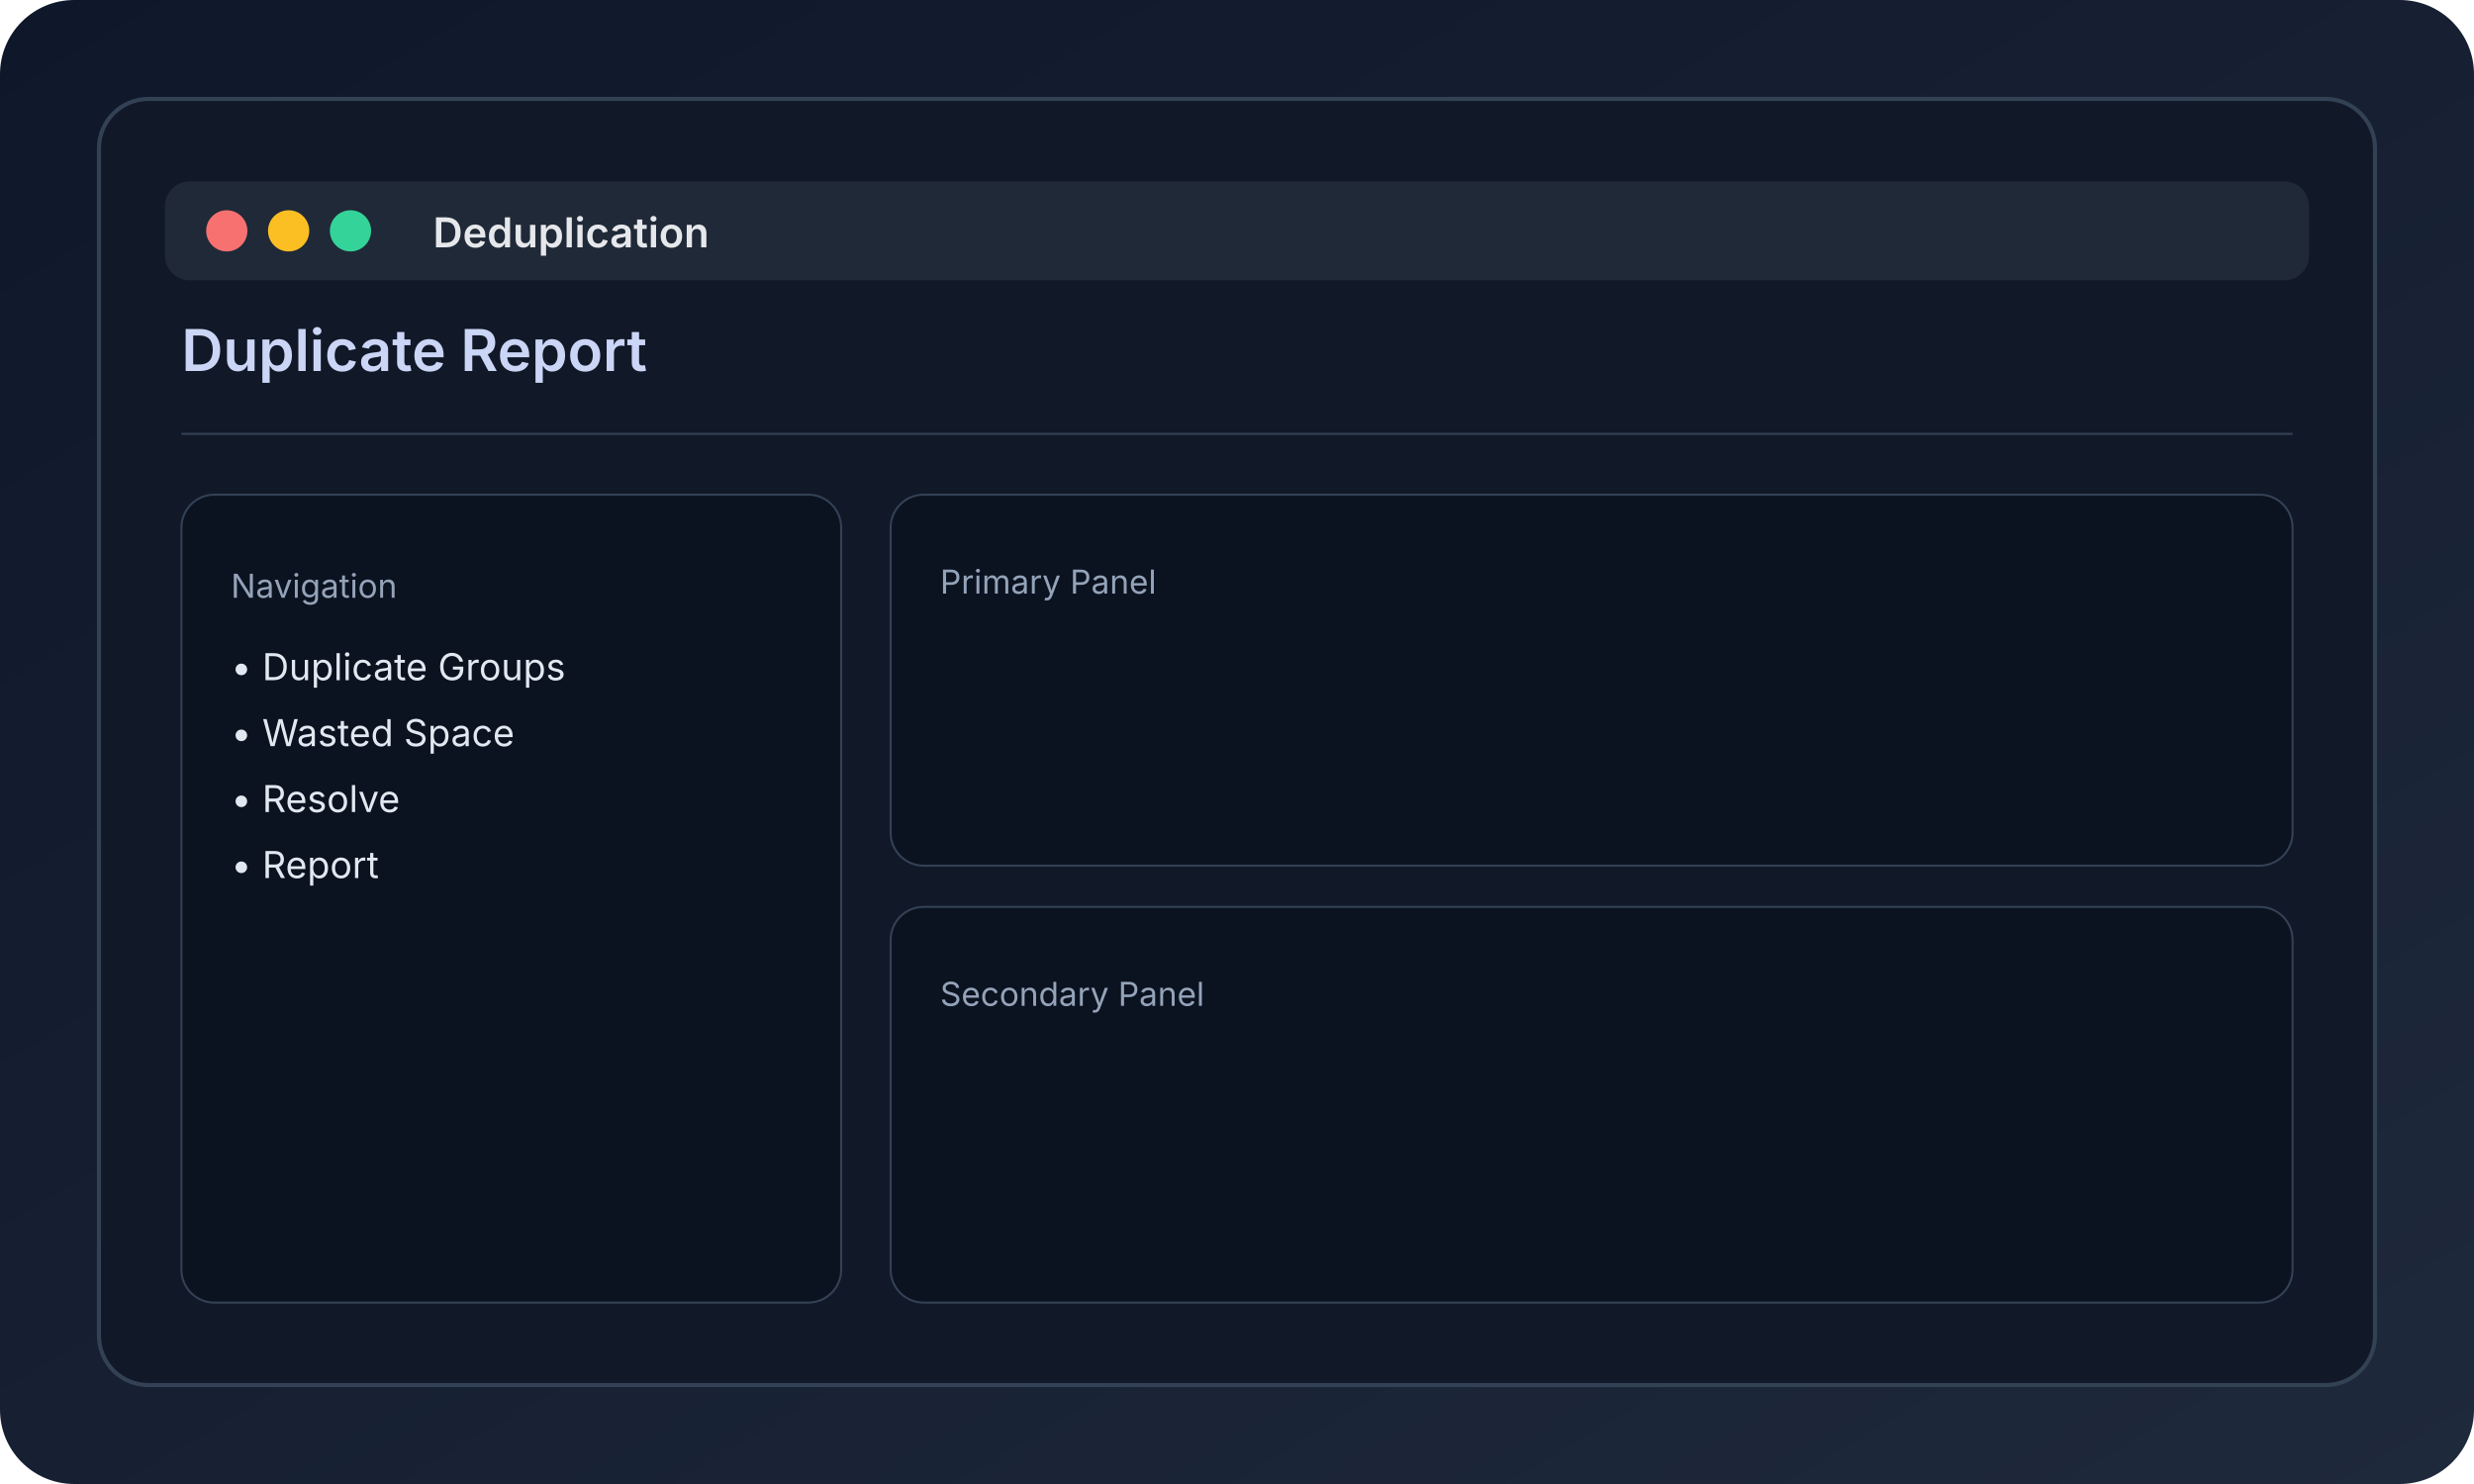
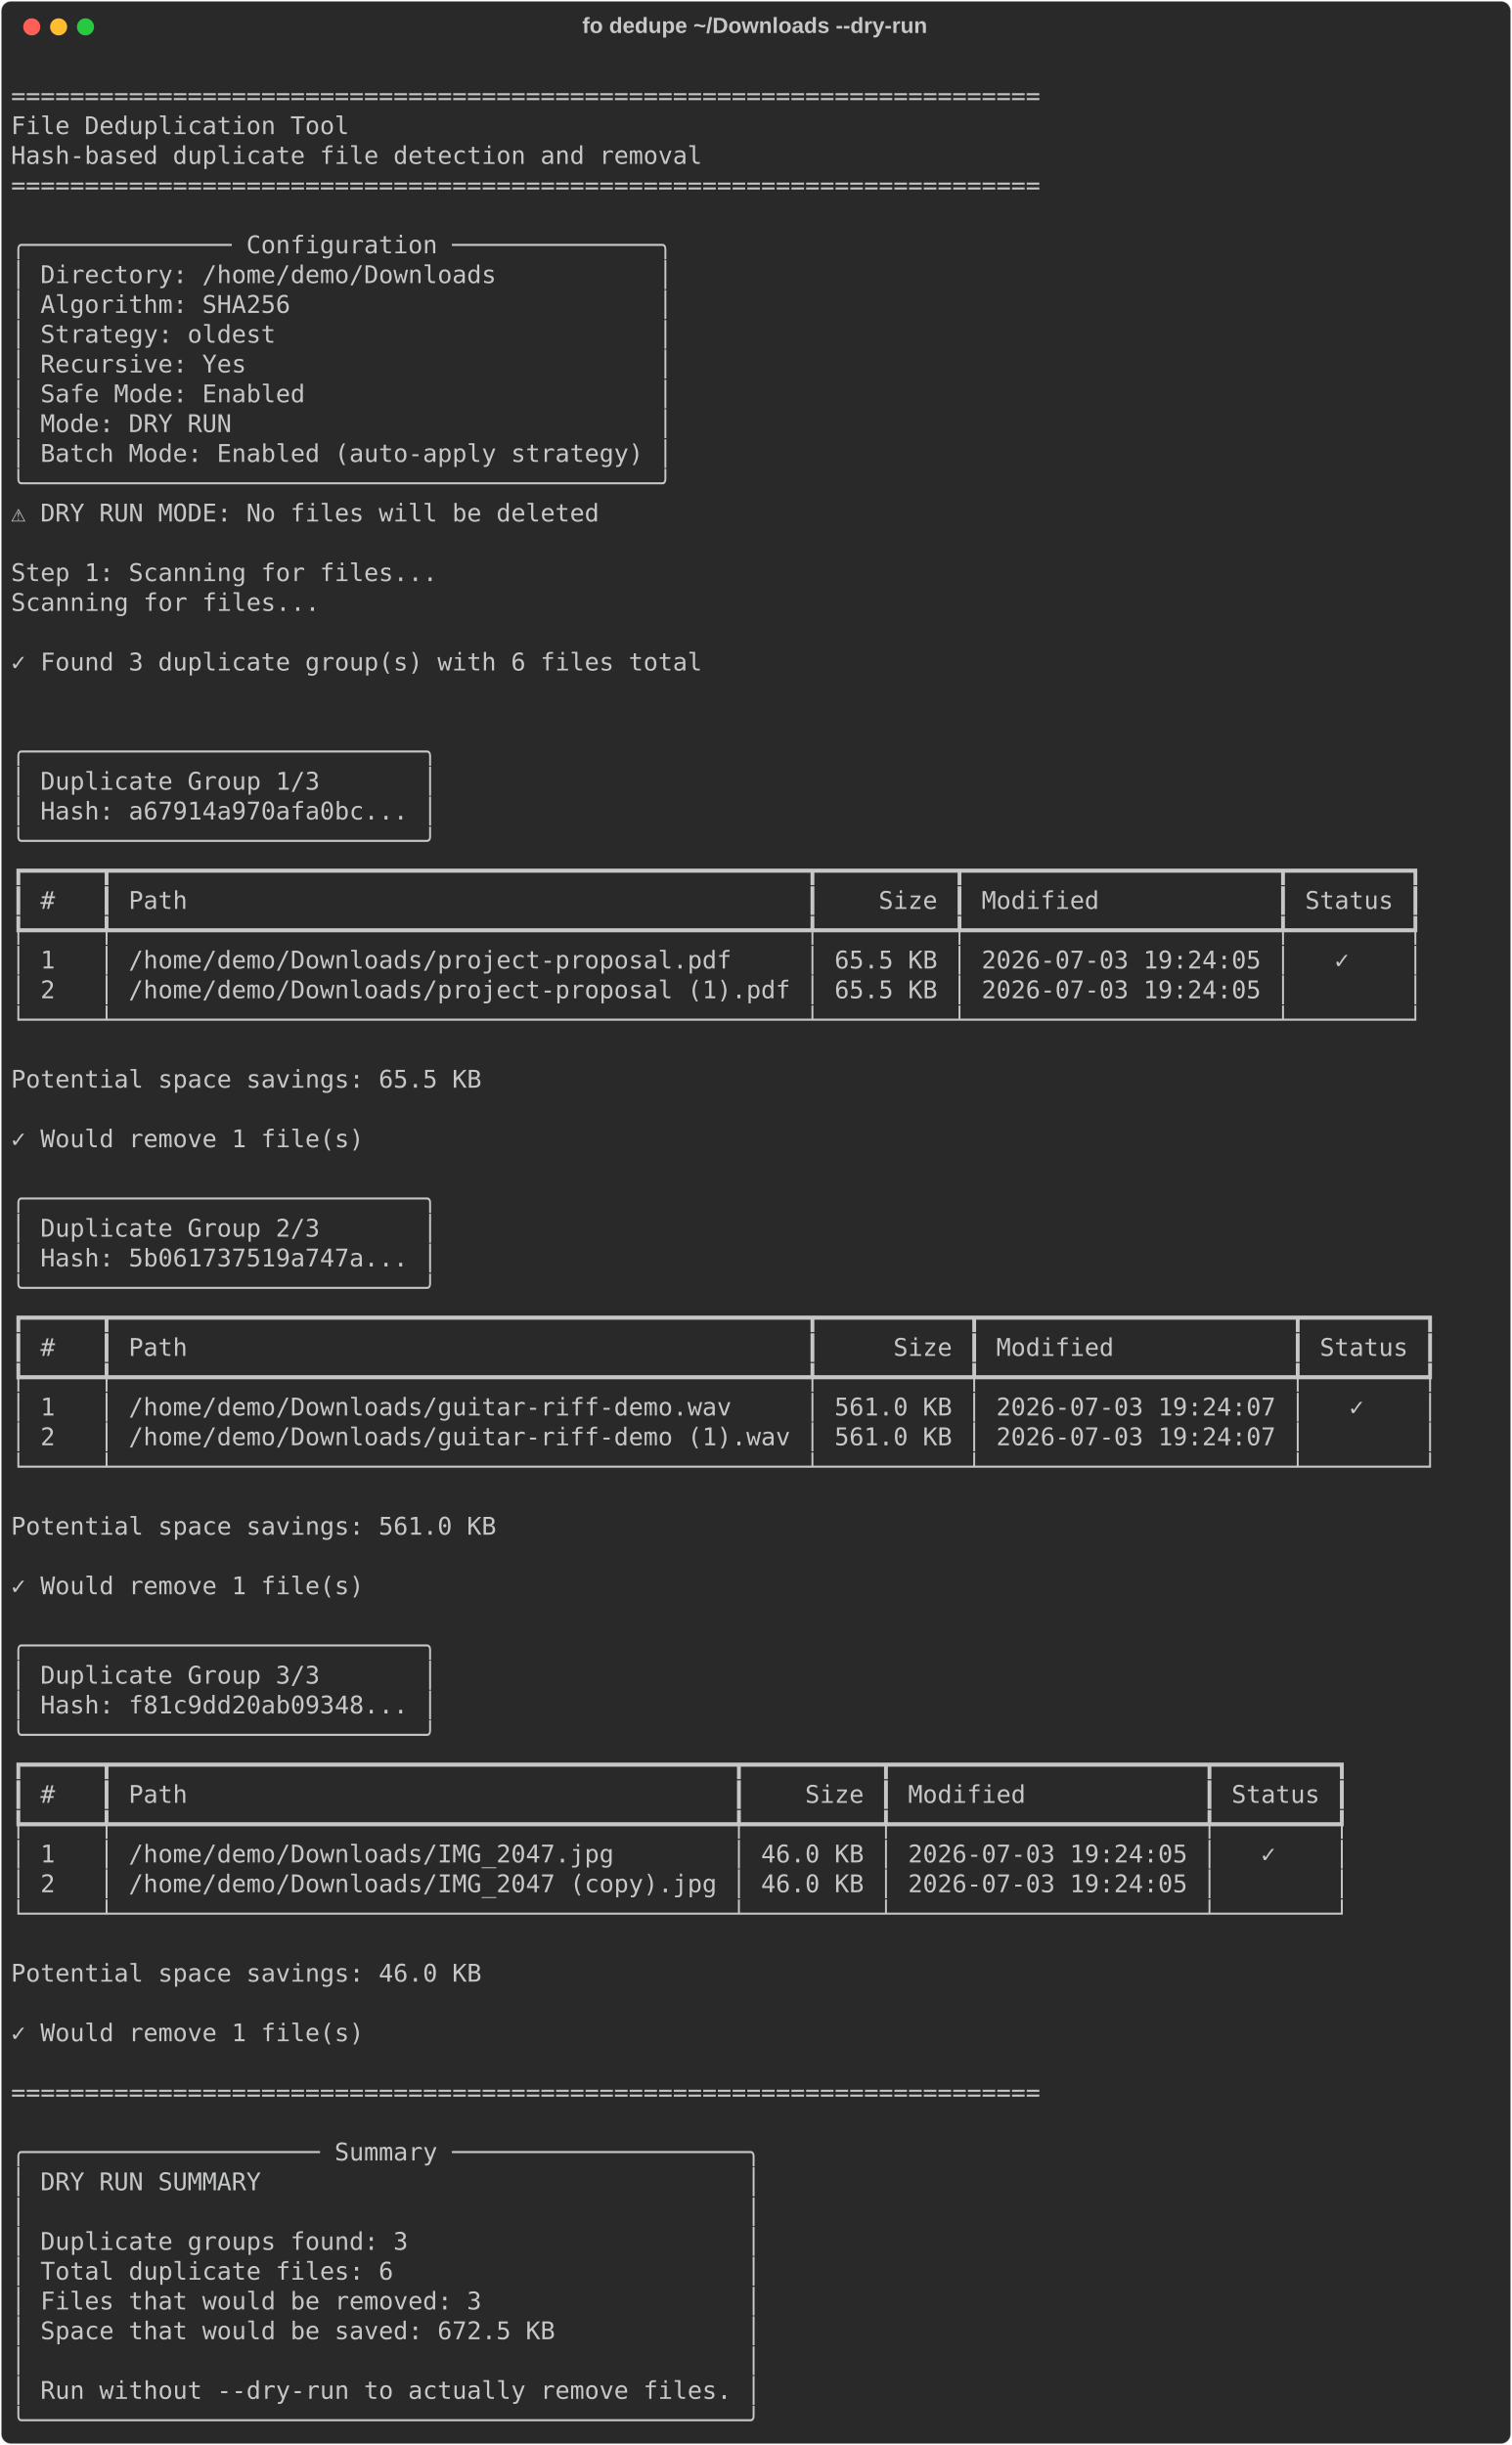
- <svg xmlns="http://www.w3.org/2000/svg" width="1200" height="720" viewBox="0 0 1200 720" fill="none">
+ <svg xmlns="http://www.w3.org/2000/svg" class="rich-terminal" viewBox="0 0 1238 2002.0">
+   <style>
+ 
+     @font-face {
+         font-family: "Fira Code";
+         src: local("FiraCode-Regular"),
+                 url("https://cdnjs.cloudflare.com/ajax/libs/firacode/6.2.0/woff2/FiraCode-Regular.woff2") format("woff2"),
+                 url("https://cdnjs.cloudflare.com/ajax/libs/firacode/6.2.0/woff/FiraCode-Regular.woff") format("woff");
+         font-style: normal;
+         font-weight: 400;
+     }
+     @font-face {
+         font-family: "Fira Code";
+         src: local("FiraCode-Bold"),
+                 url("https://cdnjs.cloudflare.com/ajax/libs/firacode/6.2.0/woff2/FiraCode-Bold.woff2") format("woff2"),
+                 url("https://cdnjs.cloudflare.com/ajax/libs/firacode/6.2.0/woff/FiraCode-Bold.woff") format("woff");
+         font-style: bold;
+         font-weight: 700;
+     }
+ 
+     .terminal-2413464479-matrix {
+         font-family: Fira Code, monospace;
+         font-size: 20px;
+         line-height: 24.4px;
+         font-variant-east-asian: full-width;
+     }
+ 
+     .terminal-2413464479-title {
+         font-size: 18px;
+         font-weight: bold;
+         font-family: arial;
+     }
+ 
+     .terminal-2413464479-r1 { fill: #c5c8c6 }
+     </style>
  <defs>
-     <linearGradient id="bg" x1="0" y1="0" x2="1" y2="1">
-       <stop offset="0%" stop-color="#0F172A" />
-       <stop offset="100%" stop-color="#1E293B" />
-     </linearGradient>
+     <clipPath id="terminal-2413464479-clip-terminal">
+       <rect x="0" y="0" width="1219.0" height="1951.0" />
+     </clipPath>
+     <clipPath id="terminal-2413464479-line-0">
+       <rect x="0" y="1.5" width="1220" height="24.65" />
+     </clipPath>
+     <clipPath id="terminal-2413464479-line-1">
+       <rect x="0" y="25.9" width="1220" height="24.65" />
+     </clipPath>
+     <clipPath id="terminal-2413464479-line-2">
+       <rect x="0" y="50.3" width="1220" height="24.65" />
+     </clipPath>
+     <clipPath id="terminal-2413464479-line-3">
+       <rect x="0" y="74.7" width="1220" height="24.65" />
+     </clipPath>
+     <clipPath id="terminal-2413464479-line-4">
+       <rect x="0" y="99.1" width="1220" height="24.65" />
+     </clipPath>
+     <clipPath id="terminal-2413464479-line-5">
+       <rect x="0" y="123.5" width="1220" height="24.65" />
+     </clipPath>
+     <clipPath id="terminal-2413464479-line-6">
+       <rect x="0" y="147.9" width="1220" height="24.65" />
+     </clipPath>
+     <clipPath id="terminal-2413464479-line-7">
+       <rect x="0" y="172.3" width="1220" height="24.65" />
+     </clipPath>
+     <clipPath id="terminal-2413464479-line-8">
+       <rect x="0" y="196.7" width="1220" height="24.65" />
+     </clipPath>
+     <clipPath id="terminal-2413464479-line-9">
+       <rect x="0" y="221.1" width="1220" height="24.65" />
+     </clipPath>
+     <clipPath id="terminal-2413464479-line-10">
+       <rect x="0" y="245.5" width="1220" height="24.65" />
+     </clipPath>
+     <clipPath id="terminal-2413464479-line-11">
+       <rect x="0" y="269.9" width="1220" height="24.65" />
+     </clipPath>
+     <clipPath id="terminal-2413464479-line-12">
+       <rect x="0" y="294.3" width="1220" height="24.65" />
+     </clipPath>
+     <clipPath id="terminal-2413464479-line-13">
+       <rect x="0" y="318.7" width="1220" height="24.65" />
+     </clipPath>
+     <clipPath id="terminal-2413464479-line-14">
+       <rect x="0" y="343.1" width="1220" height="24.65" />
+     </clipPath>
+     <clipPath id="terminal-2413464479-line-15">
+       <rect x="0" y="367.5" width="1220" height="24.65" />
+     </clipPath>
+     <clipPath id="terminal-2413464479-line-16">
+       <rect x="0" y="391.9" width="1220" height="24.65" />
+     </clipPath>
+     <clipPath id="terminal-2413464479-line-17">
+       <rect x="0" y="416.3" width="1220" height="24.65" />
+     </clipPath>
+     <clipPath id="terminal-2413464479-line-18">
+       <rect x="0" y="440.7" width="1220" height="24.65" />
+     </clipPath>
+     <clipPath id="terminal-2413464479-line-19">
+       <rect x="0" y="465.1" width="1220" height="24.65" />
+     </clipPath>
+     <clipPath id="terminal-2413464479-line-20">
+       <rect x="0" y="489.5" width="1220" height="24.65" />
+     </clipPath>
+     <clipPath id="terminal-2413464479-line-21">
+       <rect x="0" y="513.9" width="1220" height="24.65" />
+     </clipPath>
+     <clipPath id="terminal-2413464479-line-22">
+       <rect x="0" y="538.3" width="1220" height="24.65" />
+     </clipPath>
+     <clipPath id="terminal-2413464479-line-23">
+       <rect x="0" y="562.7" width="1220" height="24.65" />
+     </clipPath>
+     <clipPath id="terminal-2413464479-line-24">
+       <rect x="0" y="587.1" width="1220" height="24.65" />
+     </clipPath>
+     <clipPath id="terminal-2413464479-line-25">
+       <rect x="0" y="611.5" width="1220" height="24.65" />
+     </clipPath>
+     <clipPath id="terminal-2413464479-line-26">
+       <rect x="0" y="635.9" width="1220" height="24.65" />
+     </clipPath>
+     <clipPath id="terminal-2413464479-line-27">
+       <rect x="0" y="660.3" width="1220" height="24.65" />
+     </clipPath>
+     <clipPath id="terminal-2413464479-line-28">
+       <rect x="0" y="684.7" width="1220" height="24.65" />
+     </clipPath>
+     <clipPath id="terminal-2413464479-line-29">
+       <rect x="0" y="709.1" width="1220" height="24.65" />
+     </clipPath>
+     <clipPath id="terminal-2413464479-line-30">
+       <rect x="0" y="733.5" width="1220" height="24.65" />
+     </clipPath>
+     <clipPath id="terminal-2413464479-line-31">
+       <rect x="0" y="757.9" width="1220" height="24.65" />
+     </clipPath>
+     <clipPath id="terminal-2413464479-line-32">
+       <rect x="0" y="782.3" width="1220" height="24.65" />
+     </clipPath>
+     <clipPath id="terminal-2413464479-line-33">
+       <rect x="0" y="806.7" width="1220" height="24.65" />
+     </clipPath>
+     <clipPath id="terminal-2413464479-line-34">
+       <rect x="0" y="831.1" width="1220" height="24.65" />
+     </clipPath>
+     <clipPath id="terminal-2413464479-line-35">
+       <rect x="0" y="855.5" width="1220" height="24.65" />
+     </clipPath>
+     <clipPath id="terminal-2413464479-line-36">
+       <rect x="0" y="879.9" width="1220" height="24.65" />
+     </clipPath>
+     <clipPath id="terminal-2413464479-line-37">
+       <rect x="0" y="904.3" width="1220" height="24.65" />
+     </clipPath>
+     <clipPath id="terminal-2413464479-line-38">
+       <rect x="0" y="928.7" width="1220" height="24.65" />
+     </clipPath>
+     <clipPath id="terminal-2413464479-line-39">
+       <rect x="0" y="953.1" width="1220" height="24.65" />
+     </clipPath>
+     <clipPath id="terminal-2413464479-line-40">
+       <rect x="0" y="977.5" width="1220" height="24.65" />
+     </clipPath>
+     <clipPath id="terminal-2413464479-line-41">
+       <rect x="0" y="1001.9" width="1220" height="24.65" />
+     </clipPath>
+     <clipPath id="terminal-2413464479-line-42">
+       <rect x="0" y="1026.3" width="1220" height="24.65" />
+     </clipPath>
+     <clipPath id="terminal-2413464479-line-43">
+       <rect x="0" y="1050.7" width="1220" height="24.65" />
+     </clipPath>
+     <clipPath id="terminal-2413464479-line-44">
+       <rect x="0" y="1075.1" width="1220" height="24.65" />
+     </clipPath>
+     <clipPath id="terminal-2413464479-line-45">
+       <rect x="0" y="1099.5" width="1220" height="24.65" />
+     </clipPath>
+     <clipPath id="terminal-2413464479-line-46">
+       <rect x="0" y="1123.9" width="1220" height="24.65" />
+     </clipPath>
+     <clipPath id="terminal-2413464479-line-47">
+       <rect x="0" y="1148.3" width="1220" height="24.65" />
+     </clipPath>
+     <clipPath id="terminal-2413464479-line-48">
+       <rect x="0" y="1172.7" width="1220" height="24.65" />
+     </clipPath>
+     <clipPath id="terminal-2413464479-line-49">
+       <rect x="0" y="1197.1" width="1220" height="24.65" />
+     </clipPath>
+     <clipPath id="terminal-2413464479-line-50">
+       <rect x="0" y="1221.5" width="1220" height="24.65" />
+     </clipPath>
+     <clipPath id="terminal-2413464479-line-51">
+       <rect x="0" y="1245.9" width="1220" height="24.65" />
+     </clipPath>
+     <clipPath id="terminal-2413464479-line-52">
+       <rect x="0" y="1270.3" width="1220" height="24.65" />
+     </clipPath>
+     <clipPath id="terminal-2413464479-line-53">
+       <rect x="0" y="1294.7" width="1220" height="24.65" />
+     </clipPath>
+     <clipPath id="terminal-2413464479-line-54">
+       <rect x="0" y="1319.1" width="1220" height="24.65" />
+     </clipPath>
+     <clipPath id="terminal-2413464479-line-55">
+       <rect x="0" y="1343.5" width="1220" height="24.65" />
+     </clipPath>
+     <clipPath id="terminal-2413464479-line-56">
+       <rect x="0" y="1367.9" width="1220" height="24.65" />
+     </clipPath>
+     <clipPath id="terminal-2413464479-line-57">
+       <rect x="0" y="1392.3" width="1220" height="24.65" />
+     </clipPath>
+     <clipPath id="terminal-2413464479-line-58">
+       <rect x="0" y="1416.7" width="1220" height="24.65" />
+     </clipPath>
+     <clipPath id="terminal-2413464479-line-59">
+       <rect x="0" y="1441.1" width="1220" height="24.65" />
+     </clipPath>
+     <clipPath id="terminal-2413464479-line-60">
+       <rect x="0" y="1465.5" width="1220" height="24.65" />
+     </clipPath>
+     <clipPath id="terminal-2413464479-line-61">
+       <rect x="0" y="1489.9" width="1220" height="24.65" />
+     </clipPath>
+     <clipPath id="terminal-2413464479-line-62">
+       <rect x="0" y="1514.3" width="1220" height="24.65" />
+     </clipPath>
+     <clipPath id="terminal-2413464479-line-63">
+       <rect x="0" y="1538.7" width="1220" height="24.65" />
+     </clipPath>
+     <clipPath id="terminal-2413464479-line-64">
+       <rect x="0" y="1563.1" width="1220" height="24.65" />
+     </clipPath>
+     <clipPath id="terminal-2413464479-line-65">
+       <rect x="0" y="1587.5" width="1220" height="24.65" />
+     </clipPath>
+     <clipPath id="terminal-2413464479-line-66">
+       <rect x="0" y="1611.9" width="1220" height="24.65" />
+     </clipPath>
+     <clipPath id="terminal-2413464479-line-67">
+       <rect x="0" y="1636.3" width="1220" height="24.65" />
+     </clipPath>
+     <clipPath id="terminal-2413464479-line-68">
+       <rect x="0" y="1660.7" width="1220" height="24.65" />
+     </clipPath>
+     <clipPath id="terminal-2413464479-line-69">
+       <rect x="0" y="1685.1" width="1220" height="24.65" />
+     </clipPath>
+     <clipPath id="terminal-2413464479-line-70">
+       <rect x="0" y="1709.5" width="1220" height="24.65" />
+     </clipPath>
+     <clipPath id="terminal-2413464479-line-71">
+       <rect x="0" y="1733.9" width="1220" height="24.65" />
+     </clipPath>
+     <clipPath id="terminal-2413464479-line-72">
+       <rect x="0" y="1758.3" width="1220" height="24.65" />
+     </clipPath>
+     <clipPath id="terminal-2413464479-line-73">
+       <rect x="0" y="1782.7" width="1220" height="24.65" />
+     </clipPath>
+     <clipPath id="terminal-2413464479-line-74">
+       <rect x="0" y="1807.1" width="1220" height="24.65" />
+     </clipPath>
+     <clipPath id="terminal-2413464479-line-75">
+       <rect x="0" y="1831.5" width="1220" height="24.65" />
+     </clipPath>
+     <clipPath id="terminal-2413464479-line-76">
+       <rect x="0" y="1855.9" width="1220" height="24.65" />
+     </clipPath>
+     <clipPath id="terminal-2413464479-line-77">
+       <rect x="0" y="1880.3" width="1220" height="24.65" />
+     </clipPath>
+     <clipPath id="terminal-2413464479-line-78">
+       <rect x="0" y="1904.7" width="1220" height="24.65" />
+     </clipPath>
  </defs>
-   <rect width="1200" height="720" rx="36" fill="url(#bg)" />
-   <rect x="48" y="48" width="1104" height="624" rx="24" fill="#111827" stroke="#334155" stroke-width="2" />
-   <rect x="80" y="88" width="1040" height="48" rx="12" fill="#1F2937" />
-   <circle cx="110" cy="112" r="10" fill="#F87171" />
-   <circle cx="140" cy="112" r="10" fill="#FBBF24" />
-   <circle cx="170" cy="112" r="10" fill="#34D399" />
-   <text x="210" y="120" fill="#E5E7EB" font-family="Inter, Arial, sans-serif" font-size="20" font-weight="600">Deduplication</text>
-   <text x="88" y="180" fill="#CBD5F5" font-family="Inter, Arial, sans-serif" font-size="28" font-weight="600">Duplicate Report</text>
-   <rect x="88" y="210" width="1024" height="1" fill="#334155" />
-   <rect x="88" y="240" width="320" height="392" rx="16" fill="#0B1220" stroke="#334155" />
-   <rect x="432" y="240" width="680" height="180" rx="16" fill="#0B1220" stroke="#334155" />
-   <rect x="432" y="440" width="680" height="192" rx="16" fill="#0B1220" stroke="#334155" />
-   <text x="112" y="290" fill="#94A3B8" font-family="Inter, Arial, sans-serif" font-size="16">Navigation</text>
-   <text x="456" y="288" fill="#94A3B8" font-family="Inter, Arial, sans-serif" font-size="16">Primary Panel</text>
-   <text x="456" y="488" fill="#94A3B8" font-family="Inter, Arial, sans-serif" font-size="16">Secondary Panel</text>
-   <text x="112" y="330" fill="#E2E8F0" font-family="Inter, Arial, sans-serif" font-size="18">• Duplicate Groups</text>
-   <text x="112" y="362" fill="#E2E8F0" font-family="Inter, Arial, sans-serif" font-size="18">• Wasted Space</text>
-   <text x="112" y="394" fill="#E2E8F0" font-family="Inter, Arial, sans-serif" font-size="18">• Resolve</text>
-   <text x="112" y="426" fill="#E2E8F0" font-family="Inter, Arial, sans-serif" font-size="18">• Report</text>
+   <rect fill="#292929" stroke="rgba(255,255,255,0.35)" stroke-width="1" x="1" y="1" width="1236" height="2000" rx="8" />
+   <text class="terminal-2413464479-title" fill="#c5c8c6" text-anchor="middle" x="618" y="27">fo dedupe ~/Downloads --dry-run</text>
+   <g transform="translate(26,22)">
+     <circle cx="0" cy="0" r="7" fill="#ff5f57" />
+     <circle cx="22" cy="0" r="7" fill="#febc2e" />
+     <circle cx="44" cy="0" r="7" fill="#28c840" />
+   </g>
+   <g transform="translate(9, 41)" clip-path="url(#terminal-2413464479-clip-terminal)">
+     <g class="terminal-2413464479-matrix">
+       <text class="terminal-2413464479-r1" x="1220" y="20" textLength="12.2" clip-path="url(#terminal-2413464479-line-0)">
+ </text>
+       <text class="terminal-2413464479-r1" x="0" y="44.4" textLength="854" clip-path="url(#terminal-2413464479-line-1)">======================================================================</text>
+       <text class="terminal-2413464479-r1" x="1220" y="44.4" textLength="12.2" clip-path="url(#terminal-2413464479-line-1)">
+ </text>
+       <text class="terminal-2413464479-r1" x="0" y="68.8" textLength="1220" clip-path="url(#terminal-2413464479-line-2)">                                      File Deduplication Tool                                       </text>
+       <text class="terminal-2413464479-r1" x="1220" y="68.8" textLength="12.2" clip-path="url(#terminal-2413464479-line-2)">
+ </text>
+       <text class="terminal-2413464479-r1" x="0" y="93.2" textLength="1220" clip-path="url(#terminal-2413464479-line-3)">                          Hash-based duplicate file detection and removal                           </text>
+       <text class="terminal-2413464479-r1" x="1220" y="93.2" textLength="12.2" clip-path="url(#terminal-2413464479-line-3)">
+ </text>
+       <text class="terminal-2413464479-r1" x="0" y="117.6" textLength="854" clip-path="url(#terminal-2413464479-line-4)">======================================================================</text>
+       <text class="terminal-2413464479-r1" x="1220" y="117.6" textLength="12.2" clip-path="url(#terminal-2413464479-line-4)">
+ </text>
+       <text class="terminal-2413464479-r1" x="1220" y="142" textLength="12.2" clip-path="url(#terminal-2413464479-line-5)">
+ </text>
+       <text class="terminal-2413464479-r1" x="0" y="166.4" textLength="549" clip-path="url(#terminal-2413464479-line-6)">╭────────────── Configuration ──────────────╮</text>
+       <text class="terminal-2413464479-r1" x="1220" y="166.4" textLength="12.2" clip-path="url(#terminal-2413464479-line-6)">
+ </text>
+       <text class="terminal-2413464479-r1" x="0" y="190.8" textLength="549" clip-path="url(#terminal-2413464479-line-7)">│ Directory: /home/demo/Downloads           │</text>
+       <text class="terminal-2413464479-r1" x="1220" y="190.8" textLength="12.2" clip-path="url(#terminal-2413464479-line-7)">
+ </text>
+       <text class="terminal-2413464479-r1" x="0" y="215.2" textLength="549" clip-path="url(#terminal-2413464479-line-8)">│ Algorithm: SHA256                         │</text>
+       <text class="terminal-2413464479-r1" x="1220" y="215.2" textLength="12.2" clip-path="url(#terminal-2413464479-line-8)">
+ </text>
+       <text class="terminal-2413464479-r1" x="0" y="239.6" textLength="549" clip-path="url(#terminal-2413464479-line-9)">│ Strategy: oldest                          │</text>
+       <text class="terminal-2413464479-r1" x="1220" y="239.6" textLength="12.2" clip-path="url(#terminal-2413464479-line-9)">
+ </text>
+       <text class="terminal-2413464479-r1" x="0" y="264" textLength="549" clip-path="url(#terminal-2413464479-line-10)">│ Recursive: Yes                            │</text>
+       <text class="terminal-2413464479-r1" x="1220" y="264" textLength="12.2" clip-path="url(#terminal-2413464479-line-10)">
+ </text>
+       <text class="terminal-2413464479-r1" x="0" y="288.4" textLength="549" clip-path="url(#terminal-2413464479-line-11)">│ Safe Mode: Enabled                        │</text>
+       <text class="terminal-2413464479-r1" x="1220" y="288.4" textLength="12.2" clip-path="url(#terminal-2413464479-line-11)">
+ </text>
+       <text class="terminal-2413464479-r1" x="0" y="312.8" textLength="549" clip-path="url(#terminal-2413464479-line-12)">│ Mode: DRY RUN                             │</text>
+       <text class="terminal-2413464479-r1" x="1220" y="312.8" textLength="12.2" clip-path="url(#terminal-2413464479-line-12)">
+ </text>
+       <text class="terminal-2413464479-r1" x="0" y="337.2" textLength="549" clip-path="url(#terminal-2413464479-line-13)">│ Batch Mode: Enabled (auto-apply strategy) │</text>
+       <text class="terminal-2413464479-r1" x="1220" y="337.2" textLength="12.2" clip-path="url(#terminal-2413464479-line-13)">
+ </text>
+       <text class="terminal-2413464479-r1" x="0" y="361.6" textLength="549" clip-path="url(#terminal-2413464479-line-14)">╰───────────────────────────────────────────╯</text>
+       <text class="terminal-2413464479-r1" x="1220" y="361.6" textLength="12.2" clip-path="url(#terminal-2413464479-line-14)">
+ </text>
+       <text class="terminal-2413464479-r1" x="0" y="386" textLength="488" clip-path="url(#terminal-2413464479-line-15)">⚠ DRY RUN MODE: No files will be deleted</text>
+       <text class="terminal-2413464479-r1" x="1220" y="386" textLength="12.2" clip-path="url(#terminal-2413464479-line-15)">
+ </text>
+       <text class="terminal-2413464479-r1" x="1220" y="410.4" textLength="12.2" clip-path="url(#terminal-2413464479-line-16)">
+ </text>
+       <text class="terminal-2413464479-r1" x="0" y="434.8" textLength="353.8" clip-path="url(#terminal-2413464479-line-17)">Step 1: Scanning for files...</text>
+       <text class="terminal-2413464479-r1" x="1220" y="434.8" textLength="12.2" clip-path="url(#terminal-2413464479-line-17)">
+ </text>
+       <text class="terminal-2413464479-r1" x="0" y="459.2" textLength="256.2" clip-path="url(#terminal-2413464479-line-18)">Scanning for files...</text>
+       <text class="terminal-2413464479-r1" x="1220" y="459.2" textLength="12.2" clip-path="url(#terminal-2413464479-line-18)">
+ </text>
+       <text class="terminal-2413464479-r1" x="1220" y="483.6" textLength="12.2" clip-path="url(#terminal-2413464479-line-19)">
+ </text>
+       <text class="terminal-2413464479-r1" x="0" y="508" textLength="573.4" clip-path="url(#terminal-2413464479-line-20)">✓ Found 3 duplicate group(s) with 6 files total</text>
+       <text class="terminal-2413464479-r1" x="1220" y="508" textLength="12.2" clip-path="url(#terminal-2413464479-line-20)">
+ </text>
+       <text class="terminal-2413464479-r1" x="1220" y="532.4" textLength="12.2" clip-path="url(#terminal-2413464479-line-21)">
+ </text>
+       <text class="terminal-2413464479-r1" x="1220" y="556.8" textLength="12.2" clip-path="url(#terminal-2413464479-line-22)">
+ </text>
+       <text class="terminal-2413464479-r1" x="0" y="581.2" textLength="353.8" clip-path="url(#terminal-2413464479-line-23)">╭───────────────────────────╮</text>
+       <text class="terminal-2413464479-r1" x="1220" y="581.2" textLength="12.2" clip-path="url(#terminal-2413464479-line-23)">
+ </text>
+       <text class="terminal-2413464479-r1" x="0" y="605.6" textLength="353.8" clip-path="url(#terminal-2413464479-line-24)">│ Duplicate Group 1/3       │</text>
+       <text class="terminal-2413464479-r1" x="1220" y="605.6" textLength="12.2" clip-path="url(#terminal-2413464479-line-24)">
+ </text>
+       <text class="terminal-2413464479-r1" x="0" y="630" textLength="353.8" clip-path="url(#terminal-2413464479-line-25)">│ Hash: a67914a970afa0bc... │</text>
+       <text class="terminal-2413464479-r1" x="1220" y="630" textLength="12.2" clip-path="url(#terminal-2413464479-line-25)">
+ </text>
+       <text class="terminal-2413464479-r1" x="0" y="654.4" textLength="353.8" clip-path="url(#terminal-2413464479-line-26)">╰───────────────────────────╯</text>
+       <text class="terminal-2413464479-r1" x="1220" y="654.4" textLength="12.2" clip-path="url(#terminal-2413464479-line-26)">
+ </text>
+       <text class="terminal-2413464479-r1" x="0" y="678.8" textLength="1171.2" clip-path="url(#terminal-2413464479-line-27)">┏━━━━━┳━━━━━━━━━━━━━━━━━━━━━━━━━━━━━━━━━━━━━━━━━━━━━━━┳━━━━━━━━━┳━━━━━━━━━━━━━━━━━━━━━┳━━━━━━━━┓</text>
+       <text class="terminal-2413464479-r1" x="1220" y="678.8" textLength="12.2" clip-path="url(#terminal-2413464479-line-27)">
+ </text>
+       <text class="terminal-2413464479-r1" x="0" y="703.2" textLength="1171.2" clip-path="url(#terminal-2413464479-line-28)">┃ #   ┃ Path                                          ┃    Size ┃ Modified            ┃ Status ┃</text>
+       <text class="terminal-2413464479-r1" x="1220" y="703.2" textLength="12.2" clip-path="url(#terminal-2413464479-line-28)">
+ </text>
+       <text class="terminal-2413464479-r1" x="0" y="727.6" textLength="1171.2" clip-path="url(#terminal-2413464479-line-29)">┡━━━━━╇━━━━━━━━━━━━━━━━━━━━━━━━━━━━━━━━━━━━━━━━━━━━━━━╇━━━━━━━━━╇━━━━━━━━━━━━━━━━━━━━━╇━━━━━━━━┩</text>
+       <text class="terminal-2413464479-r1" x="1220" y="727.6" textLength="12.2" clip-path="url(#terminal-2413464479-line-29)">
+ </text>
+       <text class="terminal-2413464479-r1" x="0" y="752" textLength="1171.2" clip-path="url(#terminal-2413464479-line-30)">│ 1   │ /home/demo/Downloads/project-proposal.pdf     │ 65.5 KB │ 2026-07-03 19:24:05 │   ✓    │</text>
+       <text class="terminal-2413464479-r1" x="1220" y="752" textLength="12.2" clip-path="url(#terminal-2413464479-line-30)">
+ </text>
+       <text class="terminal-2413464479-r1" x="0" y="776.4" textLength="1171.2" clip-path="url(#terminal-2413464479-line-31)">│ 2   │ /home/demo/Downloads/project-proposal (1).pdf │ 65.5 KB │ 2026-07-03 19:24:05 │        │</text>
+       <text class="terminal-2413464479-r1" x="1220" y="776.4" textLength="12.2" clip-path="url(#terminal-2413464479-line-31)">
+ </text>
+       <text class="terminal-2413464479-r1" x="0" y="800.8" textLength="1171.2" clip-path="url(#terminal-2413464479-line-32)">└─────┴───────────────────────────────────────────────┴─────────┴─────────────────────┴────────┘</text>
+       <text class="terminal-2413464479-r1" x="1220" y="800.8" textLength="12.2" clip-path="url(#terminal-2413464479-line-32)">
+ </text>
+       <text class="terminal-2413464479-r1" x="1220" y="825.2" textLength="12.2" clip-path="url(#terminal-2413464479-line-33)">
+ </text>
+       <text class="terminal-2413464479-r1" x="0" y="849.6" textLength="390.4" clip-path="url(#terminal-2413464479-line-34)">Potential space savings: 65.5 KB</text>
+       <text class="terminal-2413464479-r1" x="1220" y="849.6" textLength="12.2" clip-path="url(#terminal-2413464479-line-34)">
+ </text>
+       <text class="terminal-2413464479-r1" x="1220" y="874" textLength="12.2" clip-path="url(#terminal-2413464479-line-35)">
+ </text>
+       <text class="terminal-2413464479-r1" x="0" y="898.4" textLength="292.8" clip-path="url(#terminal-2413464479-line-36)">✓ Would remove 1 file(s)</text>
+       <text class="terminal-2413464479-r1" x="1220" y="898.4" textLength="12.2" clip-path="url(#terminal-2413464479-line-36)">
+ </text>
+       <text class="terminal-2413464479-r1" x="1220" y="922.8" textLength="12.2" clip-path="url(#terminal-2413464479-line-37)">
+ </text>
+       <text class="terminal-2413464479-r1" x="0" y="947.2" textLength="353.8" clip-path="url(#terminal-2413464479-line-38)">╭───────────────────────────╮</text>
+       <text class="terminal-2413464479-r1" x="1220" y="947.2" textLength="12.2" clip-path="url(#terminal-2413464479-line-38)">
+ </text>
+       <text class="terminal-2413464479-r1" x="0" y="971.6" textLength="353.8" clip-path="url(#terminal-2413464479-line-39)">│ Duplicate Group 2/3       │</text>
+       <text class="terminal-2413464479-r1" x="1220" y="971.6" textLength="12.2" clip-path="url(#terminal-2413464479-line-39)">
+ </text>
+       <text class="terminal-2413464479-r1" x="0" y="996" textLength="353.8" clip-path="url(#terminal-2413464479-line-40)">│ Hash: 5b061737519a747a... │</text>
+       <text class="terminal-2413464479-r1" x="1220" y="996" textLength="12.2" clip-path="url(#terminal-2413464479-line-40)">
+ </text>
+       <text class="terminal-2413464479-r1" x="0" y="1020.4" textLength="353.8" clip-path="url(#terminal-2413464479-line-41)">╰───────────────────────────╯</text>
+       <text class="terminal-2413464479-r1" x="1220" y="1020.4" textLength="12.2" clip-path="url(#terminal-2413464479-line-41)">
+ </text>
+       <text class="terminal-2413464479-r1" x="0" y="1044.8" textLength="1183.4" clip-path="url(#terminal-2413464479-line-42)">┏━━━━━┳━━━━━━━━━━━━━━━━━━━━━━━━━━━━━━━━━━━━━━━━━━━━━━━┳━━━━━━━━━━┳━━━━━━━━━━━━━━━━━━━━━┳━━━━━━━━┓</text>
+       <text class="terminal-2413464479-r1" x="1220" y="1044.8" textLength="12.2" clip-path="url(#terminal-2413464479-line-42)">
+ </text>
+       <text class="terminal-2413464479-r1" x="0" y="1069.2" textLength="1183.4" clip-path="url(#terminal-2413464479-line-43)">┃ #   ┃ Path                                          ┃     Size ┃ Modified            ┃ Status ┃</text>
+       <text class="terminal-2413464479-r1" x="1220" y="1069.2" textLength="12.2" clip-path="url(#terminal-2413464479-line-43)">
+ </text>
+       <text class="terminal-2413464479-r1" x="0" y="1093.6" textLength="1183.4" clip-path="url(#terminal-2413464479-line-44)">┡━━━━━╇━━━━━━━━━━━━━━━━━━━━━━━━━━━━━━━━━━━━━━━━━━━━━━━╇━━━━━━━━━━╇━━━━━━━━━━━━━━━━━━━━━╇━━━━━━━━┩</text>
+       <text class="terminal-2413464479-r1" x="1220" y="1093.6" textLength="12.2" clip-path="url(#terminal-2413464479-line-44)">
+ </text>
+       <text class="terminal-2413464479-r1" x="0" y="1118" textLength="1183.4" clip-path="url(#terminal-2413464479-line-45)">│ 1   │ /home/demo/Downloads/guitar-riff-demo.wav     │ 561.0 KB │ 2026-07-03 19:24:07 │   ✓    │</text>
+       <text class="terminal-2413464479-r1" x="1220" y="1118" textLength="12.2" clip-path="url(#terminal-2413464479-line-45)">
+ </text>
+       <text class="terminal-2413464479-r1" x="0" y="1142.4" textLength="1183.4" clip-path="url(#terminal-2413464479-line-46)">│ 2   │ /home/demo/Downloads/guitar-riff-demo (1).wav │ 561.0 KB │ 2026-07-03 19:24:07 │        │</text>
+       <text class="terminal-2413464479-r1" x="1220" y="1142.4" textLength="12.2" clip-path="url(#terminal-2413464479-line-46)">
+ </text>
+       <text class="terminal-2413464479-r1" x="0" y="1166.8" textLength="1183.4" clip-path="url(#terminal-2413464479-line-47)">└─────┴───────────────────────────────────────────────┴──────────┴─────────────────────┴────────┘</text>
+       <text class="terminal-2413464479-r1" x="1220" y="1166.8" textLength="12.2" clip-path="url(#terminal-2413464479-line-47)">
+ </text>
+       <text class="terminal-2413464479-r1" x="1220" y="1191.2" textLength="12.2" clip-path="url(#terminal-2413464479-line-48)">
+ </text>
+       <text class="terminal-2413464479-r1" x="0" y="1215.6" textLength="402.6" clip-path="url(#terminal-2413464479-line-49)">Potential space savings: 561.0 KB</text>
+       <text class="terminal-2413464479-r1" x="1220" y="1215.6" textLength="12.2" clip-path="url(#terminal-2413464479-line-49)">
+ </text>
+       <text class="terminal-2413464479-r1" x="1220" y="1240" textLength="12.2" clip-path="url(#terminal-2413464479-line-50)">
+ </text>
+       <text class="terminal-2413464479-r1" x="0" y="1264.4" textLength="292.8" clip-path="url(#terminal-2413464479-line-51)">✓ Would remove 1 file(s)</text>
+       <text class="terminal-2413464479-r1" x="1220" y="1264.4" textLength="12.2" clip-path="url(#terminal-2413464479-line-51)">
+ </text>
+       <text class="terminal-2413464479-r1" x="1220" y="1288.8" textLength="12.2" clip-path="url(#terminal-2413464479-line-52)">
+ </text>
+       <text class="terminal-2413464479-r1" x="0" y="1313.2" textLength="353.8" clip-path="url(#terminal-2413464479-line-53)">╭───────────────────────────╮</text>
+       <text class="terminal-2413464479-r1" x="1220" y="1313.2" textLength="12.2" clip-path="url(#terminal-2413464479-line-53)">
+ </text>
+       <text class="terminal-2413464479-r1" x="0" y="1337.6" textLength="353.8" clip-path="url(#terminal-2413464479-line-54)">│ Duplicate Group 3/3       │</text>
+       <text class="terminal-2413464479-r1" x="1220" y="1337.6" textLength="12.2" clip-path="url(#terminal-2413464479-line-54)">
+ </text>
+       <text class="terminal-2413464479-r1" x="0" y="1362" textLength="353.8" clip-path="url(#terminal-2413464479-line-55)">│ Hash: f81c9dd20ab09348... │</text>
+       <text class="terminal-2413464479-r1" x="1220" y="1362" textLength="12.2" clip-path="url(#terminal-2413464479-line-55)">
+ </text>
+       <text class="terminal-2413464479-r1" x="0" y="1386.4" textLength="353.8" clip-path="url(#terminal-2413464479-line-56)">╰───────────────────────────╯</text>
+       <text class="terminal-2413464479-r1" x="1220" y="1386.4" textLength="12.2" clip-path="url(#terminal-2413464479-line-56)">
+ </text>
+       <text class="terminal-2413464479-r1" x="0" y="1410.8" textLength="1110.2" clip-path="url(#terminal-2413464479-line-57)">┏━━━━━┳━━━━━━━━━━━━━━━━━━━━━━━━━━━━━━━━━━━━━━━━━━┳━━━━━━━━━┳━━━━━━━━━━━━━━━━━━━━━┳━━━━━━━━┓</text>
+       <text class="terminal-2413464479-r1" x="1220" y="1410.8" textLength="12.2" clip-path="url(#terminal-2413464479-line-57)">
+ </text>
+       <text class="terminal-2413464479-r1" x="0" y="1435.2" textLength="1110.2" clip-path="url(#terminal-2413464479-line-58)">┃ #   ┃ Path                                     ┃    Size ┃ Modified            ┃ Status ┃</text>
+       <text class="terminal-2413464479-r1" x="1220" y="1435.2" textLength="12.2" clip-path="url(#terminal-2413464479-line-58)">
+ </text>
+       <text class="terminal-2413464479-r1" x="0" y="1459.6" textLength="1110.2" clip-path="url(#terminal-2413464479-line-59)">┡━━━━━╇━━━━━━━━━━━━━━━━━━━━━━━━━━━━━━━━━━━━━━━━━━╇━━━━━━━━━╇━━━━━━━━━━━━━━━━━━━━━╇━━━━━━━━┩</text>
+       <text class="terminal-2413464479-r1" x="1220" y="1459.6" textLength="12.2" clip-path="url(#terminal-2413464479-line-59)">
+ </text>
+       <text class="terminal-2413464479-r1" x="0" y="1484" textLength="1110.2" clip-path="url(#terminal-2413464479-line-60)">│ 1   │ /home/demo/Downloads/IMG_2047.jpg        │ 46.0 KB │ 2026-07-03 19:24:05 │   ✓    │</text>
+       <text class="terminal-2413464479-r1" x="1220" y="1484" textLength="12.2" clip-path="url(#terminal-2413464479-line-60)">
+ </text>
+       <text class="terminal-2413464479-r1" x="0" y="1508.4" textLength="1110.2" clip-path="url(#terminal-2413464479-line-61)">│ 2   │ /home/demo/Downloads/IMG_2047 (copy).jpg │ 46.0 KB │ 2026-07-03 19:24:05 │        │</text>
+       <text class="terminal-2413464479-r1" x="1220" y="1508.4" textLength="12.2" clip-path="url(#terminal-2413464479-line-61)">
+ </text>
+       <text class="terminal-2413464479-r1" x="0" y="1532.8" textLength="1110.2" clip-path="url(#terminal-2413464479-line-62)">└─────┴──────────────────────────────────────────┴─────────┴─────────────────────┴────────┘</text>
+       <text class="terminal-2413464479-r1" x="1220" y="1532.8" textLength="12.2" clip-path="url(#terminal-2413464479-line-62)">
+ </text>
+       <text class="terminal-2413464479-r1" x="1220" y="1557.2" textLength="12.2" clip-path="url(#terminal-2413464479-line-63)">
+ </text>
+       <text class="terminal-2413464479-r1" x="0" y="1581.6" textLength="390.4" clip-path="url(#terminal-2413464479-line-64)">Potential space savings: 46.0 KB</text>
+       <text class="terminal-2413464479-r1" x="1220" y="1581.6" textLength="12.2" clip-path="url(#terminal-2413464479-line-64)">
+ </text>
+       <text class="terminal-2413464479-r1" x="1220" y="1606" textLength="12.2" clip-path="url(#terminal-2413464479-line-65)">
+ </text>
+       <text class="terminal-2413464479-r1" x="0" y="1630.4" textLength="292.8" clip-path="url(#terminal-2413464479-line-66)">✓ Would remove 1 file(s)</text>
+       <text class="terminal-2413464479-r1" x="1220" y="1630.4" textLength="12.2" clip-path="url(#terminal-2413464479-line-66)">
+ </text>
+       <text class="terminal-2413464479-r1" x="1220" y="1654.8" textLength="12.2" clip-path="url(#terminal-2413464479-line-67)">
+ </text>
+       <text class="terminal-2413464479-r1" x="0" y="1679.2" textLength="854" clip-path="url(#terminal-2413464479-line-68)">======================================================================</text>
+       <text class="terminal-2413464479-r1" x="1220" y="1679.2" textLength="12.2" clip-path="url(#terminal-2413464479-line-68)">
+ </text>
+       <text class="terminal-2413464479-r1" x="1220" y="1703.6" textLength="12.2" clip-path="url(#terminal-2413464479-line-69)">
+ </text>
+       <text class="terminal-2413464479-r1" x="0" y="1728" textLength="622.2" clip-path="url(#terminal-2413464479-line-70)">╭──────────────────── Summary ────────────────────╮</text>
+       <text class="terminal-2413464479-r1" x="1220" y="1728" textLength="12.2" clip-path="url(#terminal-2413464479-line-70)">
+ </text>
+       <text class="terminal-2413464479-r1" x="0" y="1752.4" textLength="622.2" clip-path="url(#terminal-2413464479-line-71)">│ DRY RUN SUMMARY                                 │</text>
+       <text class="terminal-2413464479-r1" x="1220" y="1752.4" textLength="12.2" clip-path="url(#terminal-2413464479-line-71)">
+ </text>
+       <text class="terminal-2413464479-r1" x="0" y="1776.8" textLength="622.2" clip-path="url(#terminal-2413464479-line-72)">│                                                 │</text>
+       <text class="terminal-2413464479-r1" x="1220" y="1776.8" textLength="12.2" clip-path="url(#terminal-2413464479-line-72)">
+ </text>
+       <text class="terminal-2413464479-r1" x="0" y="1801.2" textLength="622.2" clip-path="url(#terminal-2413464479-line-73)">│ Duplicate groups found: 3                       │</text>
+       <text class="terminal-2413464479-r1" x="1220" y="1801.2" textLength="12.2" clip-path="url(#terminal-2413464479-line-73)">
+ </text>
+       <text class="terminal-2413464479-r1" x="0" y="1825.6" textLength="622.2" clip-path="url(#terminal-2413464479-line-74)">│ Total duplicate files: 6                        │</text>
+       <text class="terminal-2413464479-r1" x="1220" y="1825.6" textLength="12.2" clip-path="url(#terminal-2413464479-line-74)">
+ </text>
+       <text class="terminal-2413464479-r1" x="0" y="1850" textLength="622.2" clip-path="url(#terminal-2413464479-line-75)">│ Files that would be removed: 3                  │</text>
+       <text class="terminal-2413464479-r1" x="1220" y="1850" textLength="12.2" clip-path="url(#terminal-2413464479-line-75)">
+ </text>
+       <text class="terminal-2413464479-r1" x="0" y="1874.4" textLength="622.2" clip-path="url(#terminal-2413464479-line-76)">│ Space that would be saved: 672.5 KB             │</text>
+       <text class="terminal-2413464479-r1" x="1220" y="1874.4" textLength="12.2" clip-path="url(#terminal-2413464479-line-76)">
+ </text>
+       <text class="terminal-2413464479-r1" x="0" y="1898.8" textLength="622.2" clip-path="url(#terminal-2413464479-line-77)">│                                                 │</text>
+       <text class="terminal-2413464479-r1" x="1220" y="1898.8" textLength="12.2" clip-path="url(#terminal-2413464479-line-77)">
+ </text>
+       <text class="terminal-2413464479-r1" x="0" y="1923.2" textLength="622.2" clip-path="url(#terminal-2413464479-line-78)">│ Run without --dry-run to actually remove files. │</text>
+       <text class="terminal-2413464479-r1" x="1220" y="1923.2" textLength="12.2" clip-path="url(#terminal-2413464479-line-78)">
+ </text>
+       <text class="terminal-2413464479-r1" x="0" y="1947.6" textLength="622.2" clip-path="url(#terminal-2413464479-line-79)">╰─────────────────────────────────────────────────╯</text>
+       <text class="terminal-2413464479-r1" x="1220" y="1947.6" textLength="12.2" clip-path="url(#terminal-2413464479-line-79)">
+ </text>
+     </g>
+   </g>
</svg>
